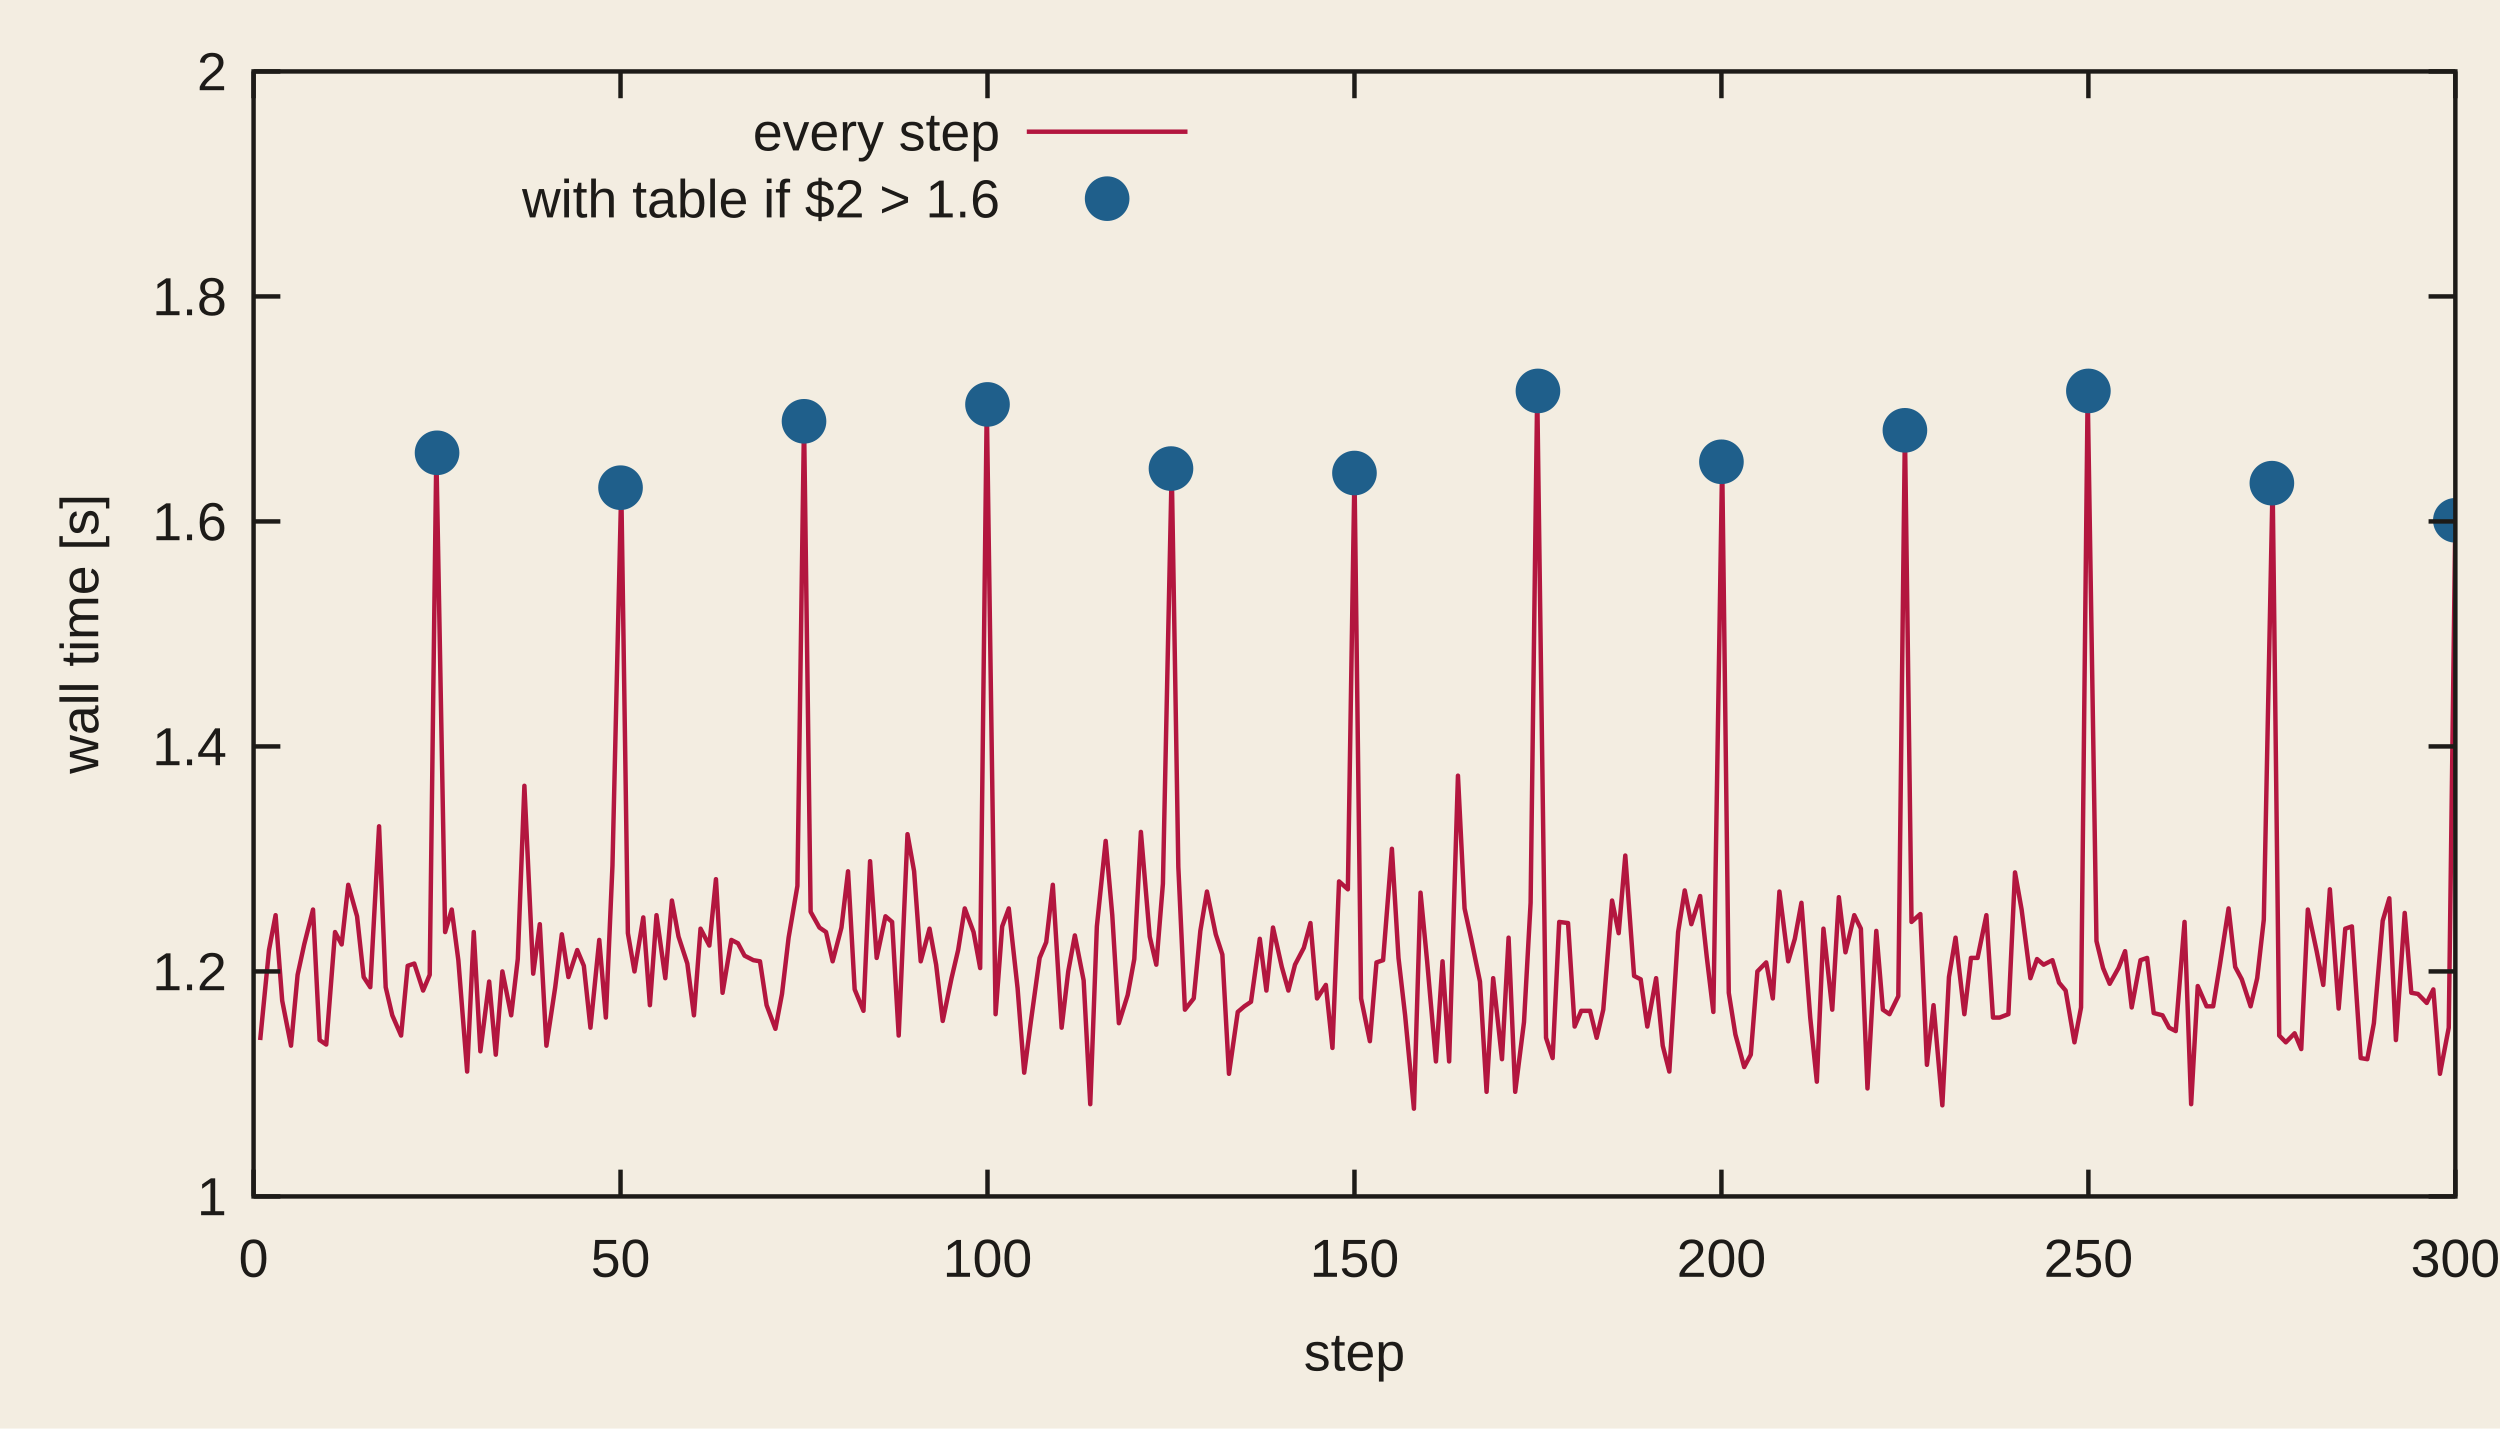
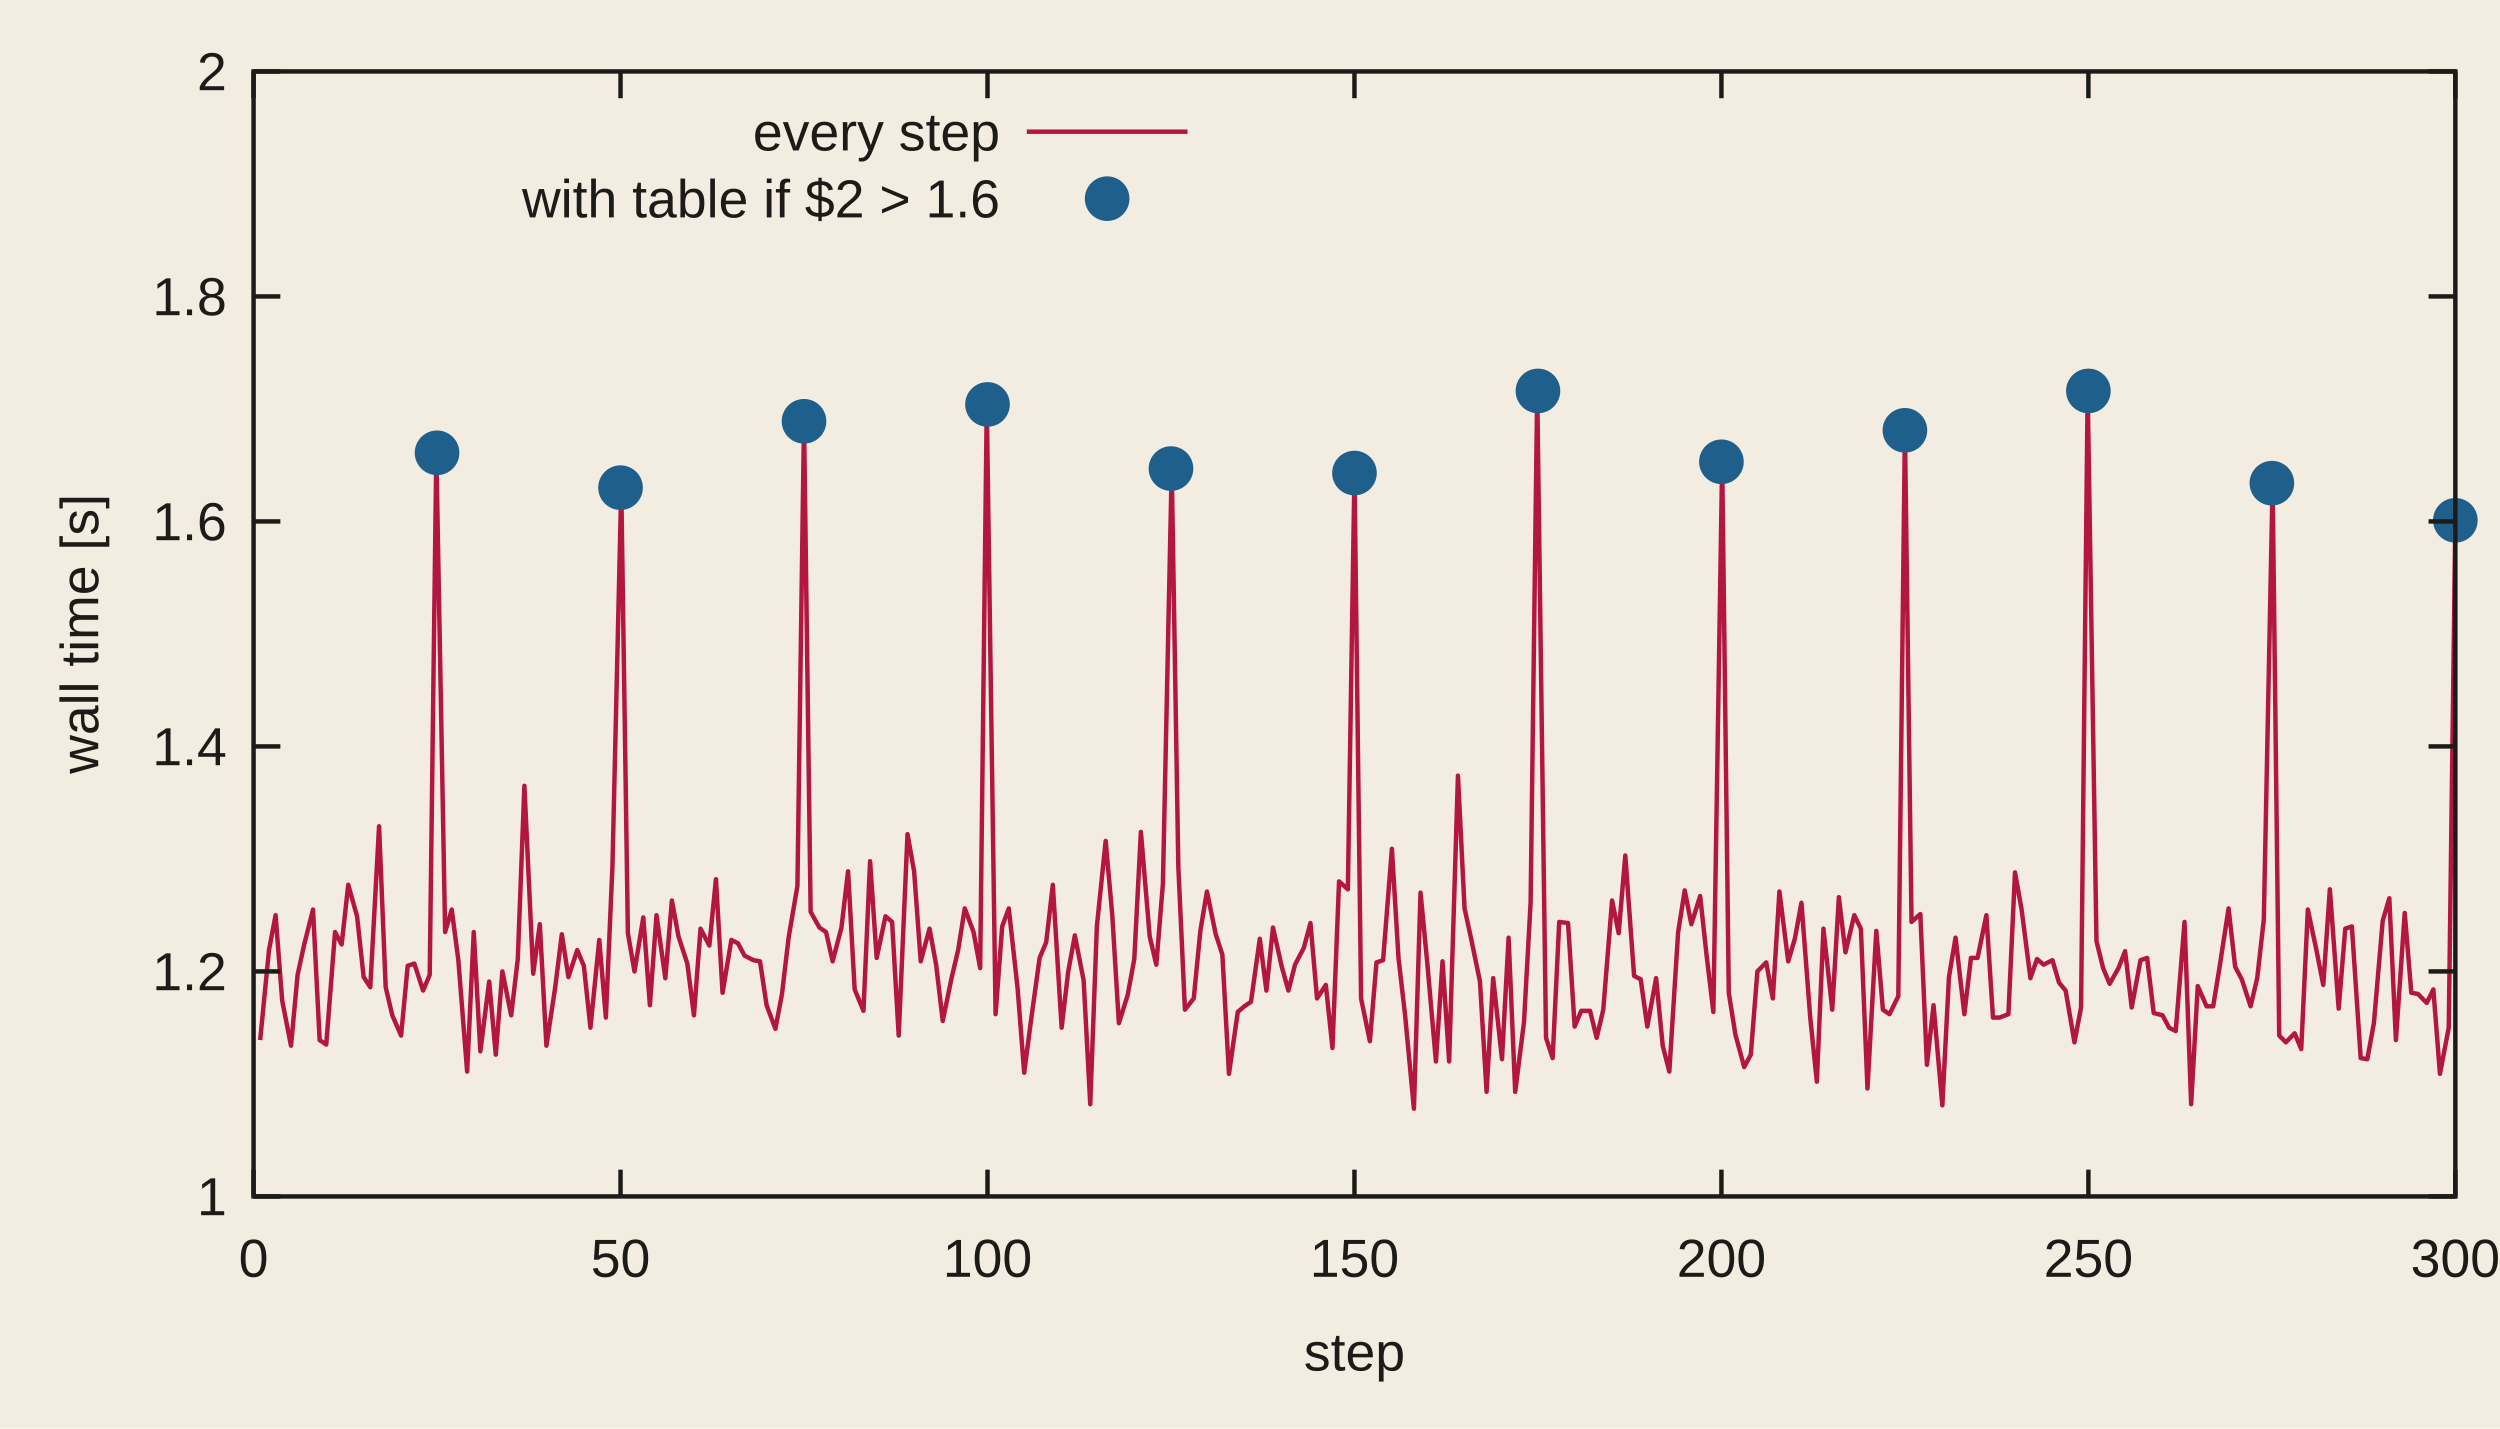
<svg xmlns="http://www.w3.org/2000/svg" width="560" height="320" viewBox="0 0 560 320" font-family="Arial,Helvetica,sans-serif" font-size="12" fill="#1d1b18" data-theme="washi" data-frame="#1d1b18" data-grid-color="#a69a85">
  <rect x="0" y="0" width="560" height="320" fill="#f3ede1" stroke="none" stroke-width="0" />
  <g class="fs-axes" data-area="56.8 550 16 268" data-x="0 3e2" data-y="1e0 2e0" data-log="0 0" data-grid="0" data-font-size="12">
    <g class="fs-grid" display="none">
      <polyline fill="none" stroke="#a69a85" stroke-width="0.5" stroke-dasharray="2,3" points="56.8,268 56.8,16" />
      <polyline fill="none" stroke="#a69a85" stroke-width="0.5" stroke-dasharray="2,3" points="139,268 139,16" />
      <polyline fill="none" stroke="#a69a85" stroke-width="0.5" stroke-dasharray="2,3" points="221.2,268 221.2,16" />
      <polyline fill="none" stroke="#a69a85" stroke-width="0.5" stroke-dasharray="2,3" points="303.4,268 303.4,16" />
      <polyline fill="none" stroke="#a69a85" stroke-width="0.5" stroke-dasharray="2,3" points="385.6,268 385.6,16" />
      <polyline fill="none" stroke="#a69a85" stroke-width="0.5" stroke-dasharray="2,3" points="467.8,268 467.8,16" />
      <polyline fill="none" stroke="#a69a85" stroke-width="0.5" stroke-dasharray="2,3" points="550,268 550,16" />
      <polyline fill="none" stroke="#a69a85" stroke-width="0.5" stroke-dasharray="2,3" points="56.8,268 550,268" />
      <polyline fill="none" stroke="#a69a85" stroke-width="0.5" stroke-dasharray="2,3" points="56.8,217.6 550,217.6" />
      <polyline fill="none" stroke="#a69a85" stroke-width="0.5" stroke-dasharray="2,3" points="56.8,167.2 550,167.2" />
      <polyline fill="none" stroke="#a69a85" stroke-width="0.5" stroke-dasharray="2,3" points="56.8,116.8 550,116.8" />
      <polyline fill="none" stroke="#a69a85" stroke-width="0.5" stroke-dasharray="2,3" points="56.8,66.4 550,66.4" />
      <polyline fill="none" stroke="#a69a85" stroke-width="0.5" stroke-dasharray="2,3" points="56.8,16 550,16" />
    </g>
    <svg class="fs-plot" x="56.8" y="16" width="493.2" height="252" viewBox="0 0 1 1" preserveAspectRatio="none" overflow="hidden">
      <g class="fs-series" data-series="1">
        <polyline fill="none" stroke="#b3163f" stroke-width="1" stroke-linejoin="round" vector-effect="non-scaling-stroke" points="0.003,0.861 0.007,0.781 0.01,0.75 0.013,0.826 0.017,0.866 0.02,0.803 0.023,0.776 0.027,0.745 0.03,0.861 0.033,0.865 0.037,0.765 0.04,0.776 0.043,0.723 0.047,0.751 0.05,0.805 0.053,0.814 0.057,0.671 0.06,0.814 0.063,0.839 0.067,0.857 0.07,0.795 0.073,0.793 0.077,0.817 0.08,0.803 0.083,0.339 0.087,0.765 0.09,0.745 0.093,0.79 0.097,0.889 0.1,0.765 0.103,0.871 0.107,0.809 0.11,0.874 0.113,0.8 0.117,0.839 0.12,0.789 0.123,0.635 0.127,0.802 0.13,0.758 0.133,0.866 0.137,0.814 0.14,0.767 0.143,0.805 0.147,0.781 0.15,0.795 0.153,0.85 0.157,0.772 0.16,0.841 0.163,0.706 0.167,0.37 0.17,0.766 0.173,0.8 0.177,0.752 0.18,0.83 0.183,0.75 0.187,0.806 0.19,0.737 0.193,0.769 0.197,0.793 0.2,0.839 0.203,0.762 0.207,0.777 0.21,0.718 0.213,0.819 0.217,0.772 0.22,0.775 0.223,0.786 0.227,0.79 0.23,0.791 0.233,0.83 0.237,0.851 0.24,0.82 0.243,0.77 0.247,0.724 0.25,0.311 0.253,0.747 0.257,0.761 0.26,0.765 0.263,0.791 0.267,0.761 0.27,0.711 0.273,0.816 0.277,0.835 0.28,0.702 0.283,0.788 0.287,0.751 0.29,0.756 0.293,0.857 0.297,0.678 0.3,0.711 0.303,0.791 0.307,0.762 0.31,0.794 0.313,0.844 0.317,0.806 0.32,0.781 0.323,0.744 0.327,0.765 0.33,0.797 0.333,0.296 0.337,0.838 0.34,0.76 0.343,0.744 0.347,0.815 0.35,0.89 0.353,0.845 0.357,0.788 0.36,0.774 0.363,0.723 0.367,0.85 0.37,0.8 0.373,0.768 0.377,0.808 0.38,0.918 0.383,0.76 0.387,0.684 0.39,0.75 0.393,0.846 0.397,0.821 0.4,0.789 0.403,0.676 0.407,0.769 0.41,0.794 0.413,0.722 0.417,0.353 0.42,0.707 0.423,0.834 0.427,0.824 0.43,0.764 0.433,0.729 0.437,0.767 0.44,0.785 0.443,0.891 0.447,0.836 0.45,0.831 0.453,0.827 0.457,0.771 0.46,0.817 0.463,0.761 0.467,0.796 0.47,0.817 0.473,0.794 0.477,0.779 0.48,0.757 0.483,0.824 0.487,0.812 0.49,0.868 0.493,0.72 0.497,0.727 0.5,0.357 0.503,0.824 0.507,0.862 0.51,0.792 0.513,0.79 0.517,0.691 0.52,0.788 0.523,0.839 0.527,0.922 0.53,0.73 0.533,0.791 0.537,0.88 0.54,0.791 0.543,0.88 0.547,0.626 0.55,0.744 0.553,0.771 0.557,0.809 0.56,0.907 0.563,0.806 0.567,0.878 0.57,0.77 0.573,0.907 0.577,0.845 0.58,0.739 0.583,0.284 0.587,0.859 0.59,0.877 0.593,0.756 0.597,0.757 0.6,0.849 0.603,0.835 0.607,0.835 0.61,0.859 0.613,0.834 0.617,0.737 0.62,0.766 0.623,0.697 0.627,0.804 0.63,0.807 0.633,0.849 0.637,0.806 0.64,0.866 0.643,0.889 0.647,0.765 0.65,0.728 0.653,0.758 0.657,0.733 0.66,0.787 0.663,0.836 0.667,0.347 0.67,0.819 0.673,0.856 0.677,0.885 0.68,0.874 0.683,0.8 0.687,0.792 0.69,0.824 0.693,0.729 0.697,0.791 0.7,0.771 0.703,0.739 0.707,0.841 0.71,0.898 0.713,0.762 0.717,0.834 0.72,0.734 0.723,0.783 0.727,0.75 0.73,0.762 0.733,0.904 0.737,0.764 0.74,0.834 0.743,0.838 0.747,0.822 0.75,0.319 0.753,0.756 0.757,0.749 0.76,0.883 0.763,0.83 0.767,0.919 0.77,0.805 0.773,0.77 0.777,0.838 0.78,0.788 0.783,0.788 0.787,0.75 0.79,0.841 0.793,0.841 0.797,0.838 0.8,0.712 0.803,0.745 0.807,0.806 0.81,0.789 0.813,0.794 0.817,0.79 0.82,0.81 0.823,0.817 0.827,0.863 0.83,0.832 0.833,0.284 0.837,0.773 0.84,0.797 0.843,0.811 0.847,0.797 0.85,0.782 0.853,0.832 0.857,0.79 0.86,0.788 0.863,0.837 0.867,0.839 0.87,0.85 0.873,0.853 0.877,0.756 0.88,0.918 0.883,0.813 0.887,0.831 0.89,0.831 0.893,0.795 0.897,0.744 0.9,0.796 0.903,0.807 0.907,0.831 0.91,0.806 0.913,0.754 0.917,0.366 0.92,0.857 0.923,0.863 0.927,0.855 0.93,0.869 0.933,0.745 0.937,0.782 0.94,0.812 0.943,0.727 0.947,0.833 0.95,0.762 0.953,0.76 0.957,0.877 0.96,0.878 0.963,0.846 0.967,0.755 0.97,0.735 0.973,0.861 0.977,0.748 0.98,0.819 0.983,0.82 0.987,0.828 0.99,0.816 0.993,0.891 0.997,0.85 1,0.399" />
      </g>
      <g class="fs-series" data-series="2">
        <path class="fs-pts" data-pt="7" data-size="9" data-lw="1" data-color="#1f5f8b" fill="none" stroke="none" d="M0.083,0.339 M0.167,0.37 M0.25,0.311 M0.333,0.296 M0.417,0.353 M0.5,0.357 M0.583,0.284 M0.667,0.347 M0.75,0.319 M0.833,0.284 M0.917,0.366 M1,0.399" />
      </g>
    </svg>
-     <svg class="fs-marks" x="56.8" y="16" width="493.2" height="252" viewBox="0 0 493.2 252" overflow="hidden">
+     <svg class="fs-marks" x="56.8" y="16" width="493.2" height="252" viewBox="0 0 493.2 252" overflow="visible">
      <path data-series="2" fill="#1f5f8b" stroke="#1f5f8b" stroke-width="1" d="M36.6,85.43A4.5,4.5 0 1 0 45.6,85.43A4.5,4.5 0 1 0 36.6,85.43ZM77.7,93.24A4.5,4.5 0 1 0 86.7,93.24A4.5,4.5 0 1 0 77.7,93.24ZM118.8,78.37A4.5,4.5 0 1 0 127.8,78.37A4.5,4.5 0 1 0 118.8,78.37ZM159.9,74.59A4.5,4.5 0 1 0 168.9,74.59A4.5,4.5 0 1 0 159.9,74.59ZM201,88.96A4.5,4.5 0 1 0 210,88.96A4.5,4.5 0 1 0 201,88.96ZM242.1,89.96A4.5,4.5 0 1 0 251.1,89.96A4.5,4.5 0 1 0 242.1,89.96ZM283.2,71.57A4.5,4.5 0 1 0 292.2,71.57A4.5,4.5 0 1 0 283.2,71.57ZM324.3,87.44A4.5,4.5 0 1 0 333.3,87.44A4.5,4.5 0 1 0 324.3,87.44ZM365.4,80.39A4.5,4.5 0 1 0 374.4,80.39A4.5,4.5 0 1 0 365.4,80.39ZM406.5,71.57A4.5,4.5 0 1 0 415.5,71.57A4.5,4.5 0 1 0 406.5,71.57ZM447.6,92.23A4.5,4.5 0 1 0 456.6,92.23A4.5,4.5 0 1 0 447.6,92.23ZM488.7,100.55A4.5,4.5 0 1 0 497.7,100.55A4.5,4.5 0 1 0 488.7,100.55Z" />
    </svg>
    <rect x="56.8" y="16" width="493.2" height="252" fill="none" stroke="#1d1b18" stroke-width="1" />
    <g class="fs-xticks">
      <polyline fill="none" stroke="#1d1b18" stroke-width="1" points="56.8,268 56.8,262" />
      <polyline fill="none" stroke="#1d1b18" stroke-width="1" points="56.8,16 56.8,22" />
      <text x="56.8" y="286" text-anchor="middle">0</text>
      <polyline fill="none" stroke="#1d1b18" stroke-width="1" points="139,268 139,262" />
      <polyline fill="none" stroke="#1d1b18" stroke-width="1" points="139,16 139,22" />
      <text x="139" y="286" text-anchor="middle">50</text>
      <polyline fill="none" stroke="#1d1b18" stroke-width="1" points="221.2,268 221.2,262" />
      <polyline fill="none" stroke="#1d1b18" stroke-width="1" points="221.2,16 221.2,22" />
      <text x="221.2" y="286" text-anchor="middle">100</text>
      <polyline fill="none" stroke="#1d1b18" stroke-width="1" points="303.4,268 303.4,262" />
      <polyline fill="none" stroke="#1d1b18" stroke-width="1" points="303.4,16 303.4,22" />
      <text x="303.4" y="286" text-anchor="middle">150</text>
      <polyline fill="none" stroke="#1d1b18" stroke-width="1" points="385.6,268 385.6,262" />
      <polyline fill="none" stroke="#1d1b18" stroke-width="1" points="385.6,16 385.6,22" />
      <text x="385.6" y="286" text-anchor="middle">200</text>
      <polyline fill="none" stroke="#1d1b18" stroke-width="1" points="467.8,268 467.8,262" />
      <polyline fill="none" stroke="#1d1b18" stroke-width="1" points="467.8,16 467.8,22" />
      <text x="467.8" y="286" text-anchor="middle">250</text>
      <polyline fill="none" stroke="#1d1b18" stroke-width="1" points="550,268 550,262" />
      <polyline fill="none" stroke="#1d1b18" stroke-width="1" points="550,16 550,22" />
      <text x="550" y="286" text-anchor="middle">300</text>
    </g>
    <g class="fs-yticks">
      <polyline fill="none" stroke="#1d1b18" stroke-width="1" points="56.8,268 62.8,268" />
      <polyline fill="none" stroke="#1d1b18" stroke-width="1" points="550,268 544,268" />
      <text x="50.8" y="272.2" text-anchor="end">1</text>
      <polyline fill="none" stroke="#1d1b18" stroke-width="1" points="56.8,217.6 62.8,217.6" />
      <polyline fill="none" stroke="#1d1b18" stroke-width="1" points="550,217.6 544,217.6" />
      <text x="50.8" y="221.8" text-anchor="end">1.2</text>
      <polyline fill="none" stroke="#1d1b18" stroke-width="1" points="56.8,167.2 62.8,167.2" />
      <polyline fill="none" stroke="#1d1b18" stroke-width="1" points="550,167.2 544,167.2" />
      <text x="50.8" y="171.4" text-anchor="end">1.4</text>
      <polyline fill="none" stroke="#1d1b18" stroke-width="1" points="56.8,116.8 62.8,116.8" />
      <polyline fill="none" stroke="#1d1b18" stroke-width="1" points="550,116.8 544,116.8" />
      <text x="50.8" y="121" text-anchor="end">1.6</text>
      <polyline fill="none" stroke="#1d1b18" stroke-width="1" points="56.8,66.4 62.8,66.4" />
      <polyline fill="none" stroke="#1d1b18" stroke-width="1" points="550,66.4 544,66.4" />
      <text x="50.8" y="70.6" text-anchor="end">1.8</text>
      <polyline fill="none" stroke="#1d1b18" stroke-width="1" points="56.8,16 62.8,16" />
      <polyline fill="none" stroke="#1d1b18" stroke-width="1" points="550,16 544,16" />
      <text x="50.8" y="20.2" text-anchor="end">2</text>
    </g>
    <text x="303.4" y="307" text-anchor="middle">step</text>
    <text x="22" y="142" text-anchor="middle" transform="rotate(-90 22 142)">wall time [s]</text>
    <g class="fs-key-entry" data-series="1">
      <polyline fill="none" stroke="#b3163f" stroke-width="1" points="230,29.5 266,29.5" />
      <text x="224" y="33.7" text-anchor="end">every step</text>
    </g>
    <g class="fs-key-entry" data-series="2">
      <path fill="#1f5f8b" stroke="#1f5f8b" stroke-width="1" d="M243.5,44.5A4.5,4.5 0 1 0 252.5,44.5A4.5,4.5 0 1 0 243.5,44.5Z" />
      <text x="224" y="48.7" text-anchor="end">with table if $2 &gt; 1.6</text>
    </g>
  </g>
</svg>
